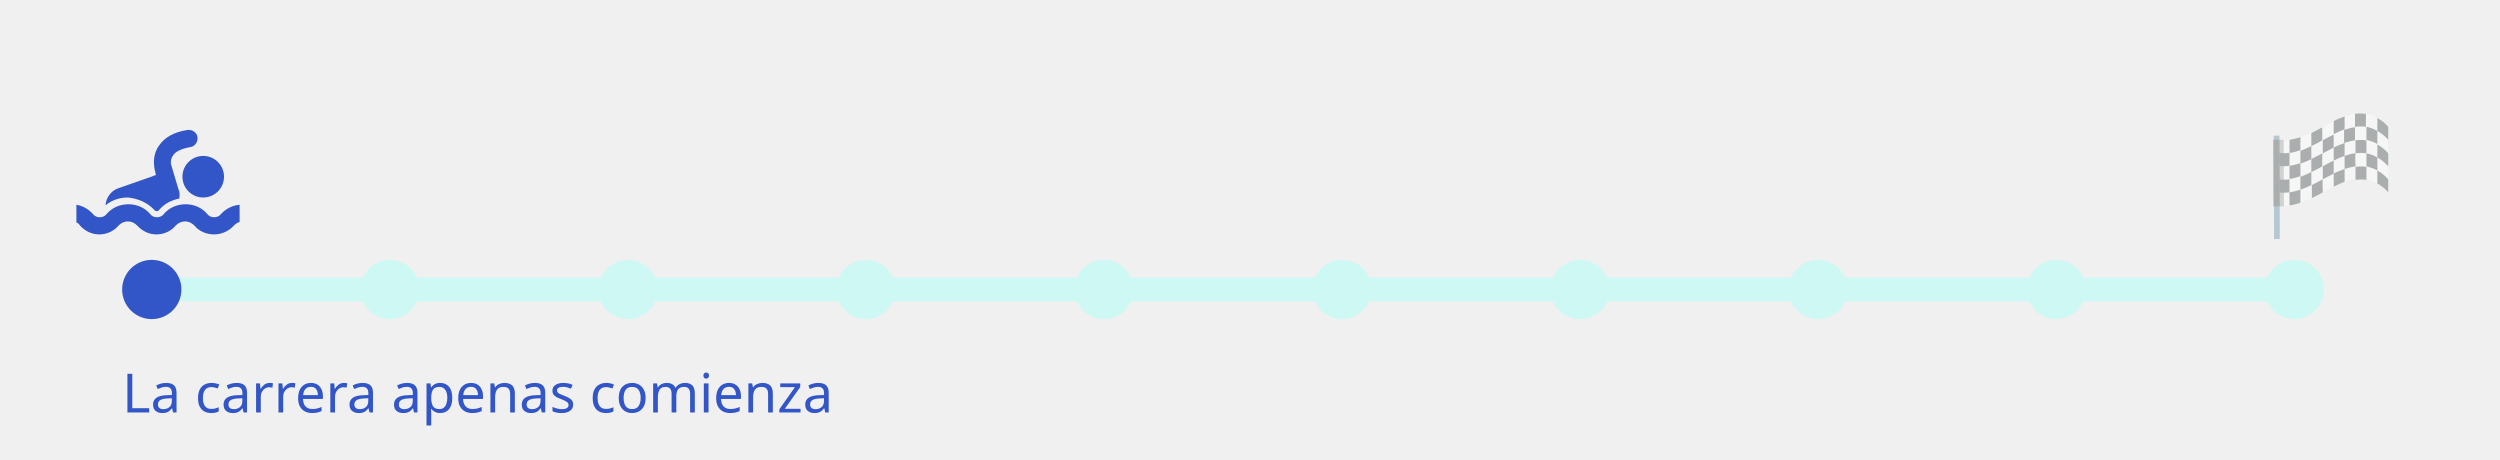
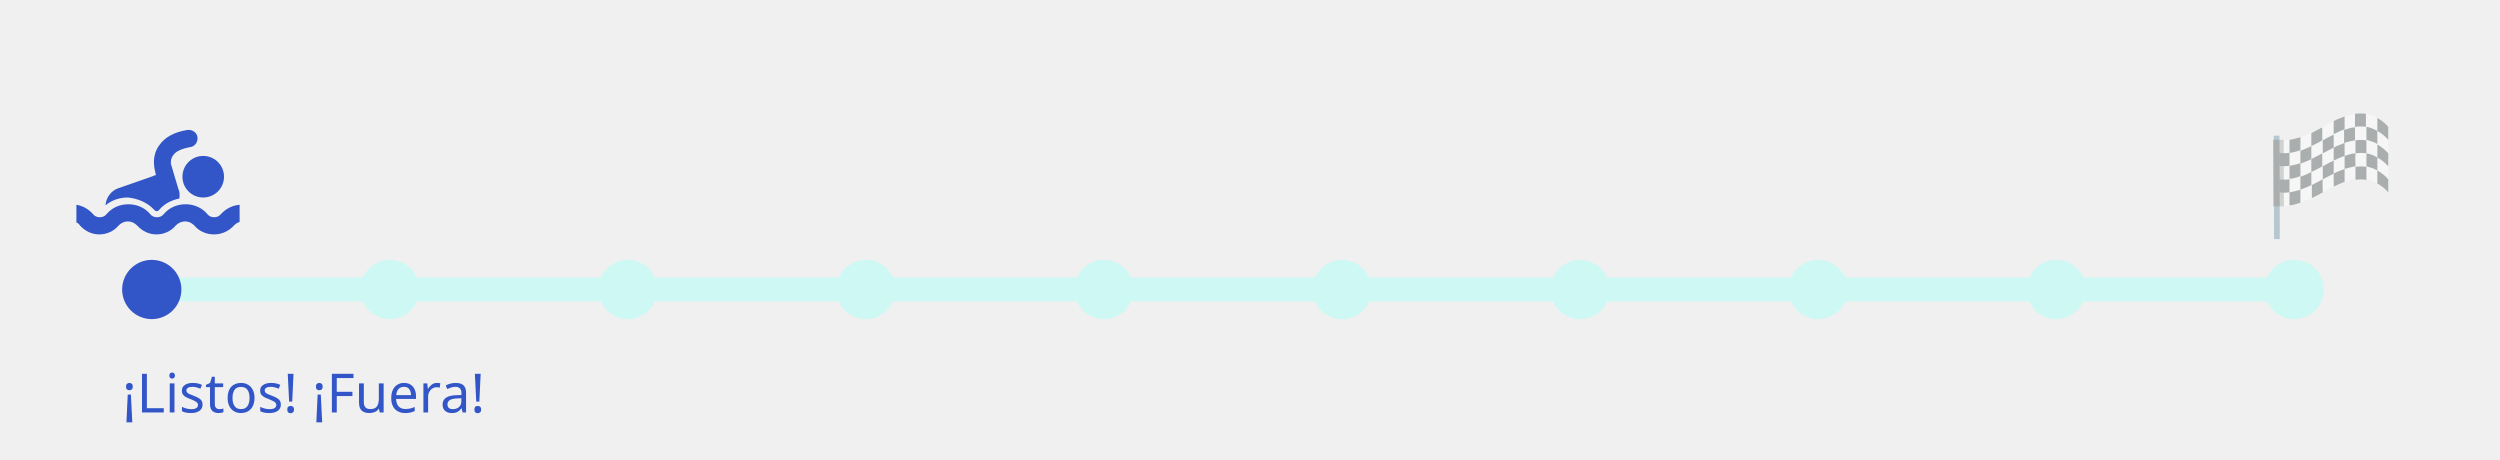
<svg xmlns="http://www.w3.org/2000/svg" version="1.1" id="Capa_1" x="0px" y="0px" viewBox="0 0 481 88.4" style="enable-background:new 0 0 481 88.4;" xml:space="preserve">
  <style type="text/css">
	.st0{fill:#CEF8F4;}
	.st1{fill:#3255C7;}
- 	.st2{font-family:'Poppins-Medium';}
+ 	.st2{font-family:'ArialMT';}
	.st3{font-size:10.427px;}
	.st4{opacity:0.39;}
	.st5{fill:#FFFFFF;}
	.st6{fill:#3D4646;}
	.st7{fill:#58869D;}
	.st8{opacity:0.5;fill:#3D4646;enable-background:new    ;}
</style>
  <rect x="29.2" y="53.4" class="st0" width="411.3" height="4.6" />
  <circle class="st1" cx="29.2" cy="55.7" r="5.7" />
  <circle class="st0" cx="75" cy="55.7" r="5.7" />
  <circle class="st0" cx="120.8" cy="55.7" r="5.7" />
  <circle class="st0" cx="166.6" cy="55.7" r="5.7" />
-   <circle class="st0" cx="258.2" cy="55.7" r="5.7" />
+   <ellipse transform="matrix(0.2298 -0.9732 0.9732 0.2298 144.6678 294.1957)" class="st0" cx="258.2" cy="55.7" rx="5.7" ry="5.7" />
  <circle class="st0" cx="212.4" cy="55.7" r="5.7" />
  <circle class="st0" cx="304" cy="55.7" r="5.7" />
  <circle class="st0" cx="349.8" cy="55.7" r="5.7" />
  <circle class="st0" cx="395.6" cy="55.7" r="5.7" />
  <circle class="st0" cx="441.4" cy="55.7" r="5.7" />
  <g>
-     <text transform="matrix(1 0 0 1 23.4994 79.3621)" class="st1 st2 st3">La carrera apenas comienza</text>
+     <text transform="matrix(1 0 0 1 23.4994 79.3621)" class="st1 st2 st3">¡Listos! ¡Fuera!</text>
  </g>
  <g class="st4">
    <g>
      <g>
        <path class="st5" d="M459.5,24.3c-7-7.2-14,3.7-21,2.6v12.6c7,1.1,14-9.9,21-2.6C459.5,32.7,459.5,28.5,459.5,24.3z" />
        <g>
          <g>
            <g>
              <path class="st6" d="M440.5,37c-0.7,0.1-1.4,0.1-2.1,0c0-0.8,0-1.7,0-2.5c0.7,0.1,1.4,0.1,2.1,0        C440.5,35.3,440.5,36.2,440.5,37z" />
            </g>
            <g>
              <path class="st6" d="M442.6,33.9c-0.7,0.2-1.4,0.5-2.1,0.5c0-0.8,0-1.7,0-2.5c0.7-0.1,1.4-0.3,2.1-0.5        C442.6,32.2,442.6,33.1,442.6,33.9z" />
            </g>
          </g>
          <g>
            <g>
              <path class="st6" d="M442.6,39c-0.7,0.2-1.4,0.5-2.1,0.5c0-0.8,0-1.7,0-2.5c0.7-0.1,1.4-0.3,2.1-0.5        C442.6,37.3,442.6,38.1,442.6,39z" />
            </g>
          </g>
          <g>
            <path class="st6" d="M440.5,31.9c-0.7,0.1-1.4,0.1-2.1,0c0-0.8,0-1.7,0-2.5c0.7,0.1,1.4,0.1,2.1,0       C440.5,30.3,440.5,31.1,440.5,31.9z" />
          </g>
          <g>
            <path class="st6" d="M442.6,28.9c-0.7,0.2-1.4,0.5-2.1,0.5c0-0.8,0-1.7,0-2.5c0.7-0.1,1.4-0.3,2.1-0.5       C442.6,27.2,442.6,28,442.6,28.9z" />
          </g>
        </g>
        <g>
          <g>
            <g>
              <path class="st6" d="M444.7,35.6c-0.7,0.4-1.4,0.6-2.1,0.9c0-0.8,0-1.7,0-2.5c0.7-0.2,1.4-0.6,2.1-0.9        C444.7,33.9,444.7,34.8,444.7,35.6z" />
            </g>
            <g>
              <path class="st6" d="M446.8,32c-0.7,0.4-1.4,0.8-2.1,1.1c0-0.8,0-1.7,0-2.5c0.7-0.4,1.4-0.7,2.1-1.1        C446.8,30.3,446.8,31.2,446.8,32z" />
              <path class="st6" d="M449,33.4c-0.7,0.4-1.4,0.7-2.1,1.1c0-0.8,0-1.7,0-2.5c0.7-0.4,1.4-0.8,2.1-1.1        C449,31.8,449,32.6,449,33.4z" />
            </g>
            <g>
              <path class="st6" d="M451.1,30c-0.7,0.2-1.4,0.6-2.1,0.9c0-0.8,0-1.7,0-2.5c0.7-0.4,1.4-0.6,2.1-0.9        C451.1,28.3,451.1,29.1,451.1,30z" />
            </g>
          </g>
          <g>
            <g>
              <path class="st6" d="M446.9,37c-0.7,0.4-1.4,0.8-2.1,1.1c0-0.8,0-1.7,0-2.5c0.7-0.4,1.4-0.7,2.1-1.1        C446.8,35.3,446.9,36.2,446.9,37z" />
            </g>
            <g>
              <path class="st6" d="M451.1,35c-0.7,0.2-1.4,0.6-2.1,0.9c0-0.8,0-1.7,0-2.5c0.7-0.4,1.4-0.6,2.1-0.9        C451.1,33.3,451.1,34.2,451.1,35z" />
            </g>
          </g>
          <path class="st6" d="M444.7,30.6c-0.7,0.4-1.4,0.6-2.1,0.9c0-0.8,0-1.7,0-2.5c0.7-0.2,1.4-0.6,2.1-0.9      C444.7,28.9,444.7,29.7,444.7,30.6z" />
          <g>
            <path class="st6" d="M446.8,27c-0.7,0.4-1.4,0.8-2.1,1.1c0-0.8,0-1.7,0-2.5c0.7-0.4,1.4-0.7,2.1-1.1       C446.8,25.3,446.8,26.1,446.8,27z" />
            <path class="st6" d="M449,28.4c-0.7,0.4-1.4,0.7-2.1,1.1c0-0.8,0-1.7,0-2.5c0.7-0.4,1.4-0.8,2.1-1.1       C449,26.7,449,27.5,449,28.4z" />
          </g>
          <g>
            <path class="st6" d="M451.1,24.9c-0.7,0.2-1.4,0.6-2.1,0.9c0-0.8,0-1.7,0-2.5c0.7-0.4,1.4-0.6,2.1-0.9       C451.1,23.2,451.1,24.1,451.1,24.9z" />
          </g>
        </g>
        <g>
          <g>
            <g>
              <path class="st6" d="M453.2,32c-0.7,0.1-1.4,0.3-2.1,0.5c0-0.8,0-1.7,0-2.5c0.7-0.2,1.4-0.5,2.1-0.5        C453.1,30.3,453.2,31.2,453.2,32z" />
            </g>
            <g>
              <path class="st6" d="M455.3,29.5c-0.7-0.1-1.4-0.1-2.1,0c0-0.8,0-1.7,0-2.5c0.7-0.1,1.4-0.1,2.1,0        C455.3,27.8,455.3,28.7,455.3,29.5z" />
              <path class="st6" d="M457.4,32.8c-0.7-0.4-1.4-0.6-2.1-0.8c0-0.8,0-1.7,0-2.5c0.7,0.1,1.4,0.4,2.1,0.8        C457.4,31.1,457.4,32,457.4,32.8z" />
            </g>
            <g>
              <path class="st6" d="M459.5,32c-0.7-0.8-1.4-1.3-2.1-1.7c0-0.8,0-1.7,0-2.5c0.7,0.4,1.4,0.9,2.1,1.7        C459.5,30.3,459.5,31.1,459.5,32z" />
            </g>
          </g>
          <g>
            <g>
              <path class="st6" d="M455.3,34.6c-0.7-0.1-1.4-0.1-2.1,0c0-0.8,0-1.7,0-2.5c0.7-0.1,1.4-0.1,2.1,0        C455.3,32.9,455.3,33.7,455.3,34.6z" />
            </g>
            <g>
              <path class="st6" d="M459.5,37c-0.7-0.8-1.4-1.3-2.1-1.7c0-0.8,0-1.7,0-2.5c0.7,0.4,1.4,0.9,2.1,1.7        C459.5,35.3,459.5,36.2,459.5,37z" />
            </g>
          </g>
          <path class="st6" d="M453.1,27c-0.7,0.1-1.4,0.3-2.1,0.5c0-0.8,0-1.7,0-2.5c0.7-0.2,1.4-0.5,2.1-0.5      C453.1,25.3,453.1,26.1,453.1,27z" />
          <g>
            <path class="st6" d="M455.2,24.4c-0.7-0.1-1.4-0.1-2.1,0c0-0.8,0-1.7,0-2.5c0.7-0.1,1.4-0.1,2.1,0       C455.2,22.7,455.2,23.6,455.2,24.4z" />
            <path class="st6" d="M457.4,27.7c-0.7-0.4-1.4-0.6-2.1-0.8c0-0.8,0-1.7,0-2.5c0.7,0.1,1.4,0.4,2.1,0.8       C457.4,26,457.4,26.9,457.4,27.7z" />
          </g>
          <g>
            <path class="st6" d="M459.5,26.9c-0.7-0.8-1.4-1.3-2.1-1.7c0-0.8,0-1.7,0-2.5c0.7,0.4,1.4,0.9,2.1,1.7       C459.5,25.2,459.5,26,459.5,26.9z" />
          </g>
        </g>
      </g>
-       <rect x="437.5" y="26.1" transform="matrix(1 -3.170385e-03 3.170385e-03 1 -0.1121 1.389)" class="st7" width="1.1" height="19.9" />
-       <rect x="437.4" y="26.9" transform="matrix(1 -3.174668e-03 3.174668e-03 1 -0.1035 1.3907)" class="st6" width="1.2" height="12.8" />
-       <rect x="438.6" y="26.9" transform="matrix(1 -3.178591e-03 3.178591e-03 1 -0.1036 1.3956)" class="st8" width="0.8" height="12.8" />
+       <rect x="437.5" y="26.1" transform="matrix(1 -3.170369e-03 3.170369e-03 1 -0.1121 1.389)" class="st7" width="1.1" height="19.9" />
+       <rect x="437.4" y="26.9" transform="matrix(1 -3.174652e-03 3.174652e-03 1 -0.1035 1.3907)" class="st6" width="1.2" height="12.8" />
+       <rect x="438.6" y="26.9" transform="matrix(1 -3.178575e-03 3.178575e-03 1 -0.1036 1.3956)" class="st8" width="0.8" height="12.8" />
    </g>
  </g>
  <path class="st1" d="M42.5,41.2c-0.3,0.4-0.8,0.6-1.3,0.6s-1-0.2-1.3-0.6c-1-1.2-2.5-1.9-4.2-1.9s-3.2,0.7-4.2,1.9  c-0.3,0.4-0.8,0.6-1.3,0.6s-1-0.2-1.3-0.6c-1-1.2-2.5-1.9-4.2-1.9s-3.2,0.7-4.2,1.9c-0.3,0.4-0.8,0.6-1.3,0.6l0,0  c-0.5,0-1-0.2-1.3-0.6c-0.8-0.9-1.9-1.6-3.2-1.8v3.4c0.3,0.1,0.5,0.3,0.7,0.6c1,1.1,2.3,1.7,3.7,1.7s2.8-0.6,3.7-1.7  c0.5-0.5,1.1-0.8,1.8-0.8s1.3,0.3,1.8,0.8c1,1.1,2.3,1.7,3.7,1.7s2.8-0.6,3.7-1.7c0.5-0.5,1.1-0.8,1.8-0.8c0.9,0,1.5,0.5,1.8,0.8  c0.9,1.1,2.3,1.7,3.8,1.7c1.4,0,2.8-0.6,3.8-1.7c0.2-0.2,0.5-0.5,1.1-0.7v-3.3C44.7,39.5,43.4,40.2,42.5,41.2z" />
  <circle class="st1" cx="39.1" cy="34" r="4" />
  <path class="st1" d="M29.7,40.4c0.2,0.3,0.7,0.3,0.9,0c1-1.2,2.4-1.9,3.9-2.2c0.1-0.6,0.1-1.3-0.2-1.9c-0.1-0.3-1.4-4.7-1.4-4.7  s-0.2-0.9,0.4-1.7c0.5-0.8,1.7-1.3,3.3-1.6c0.9-0.1,1.5-1,1.4-1.9s-1-1.5-1.9-1.4c-2.6,0.4-4.4,1.4-5.5,3c-1.4,2-0.9,4-0.9,4.3  l0.3,1.4c-0.2,0-0.4,0.1-0.6,0.2l-6.6,2.3c-1.5,0.5-2.4,1.9-2.5,3.3c1.2-1,2.7-1.5,4.3-1.5C26.6,38.2,28.4,39,29.7,40.4z" />
</svg>
